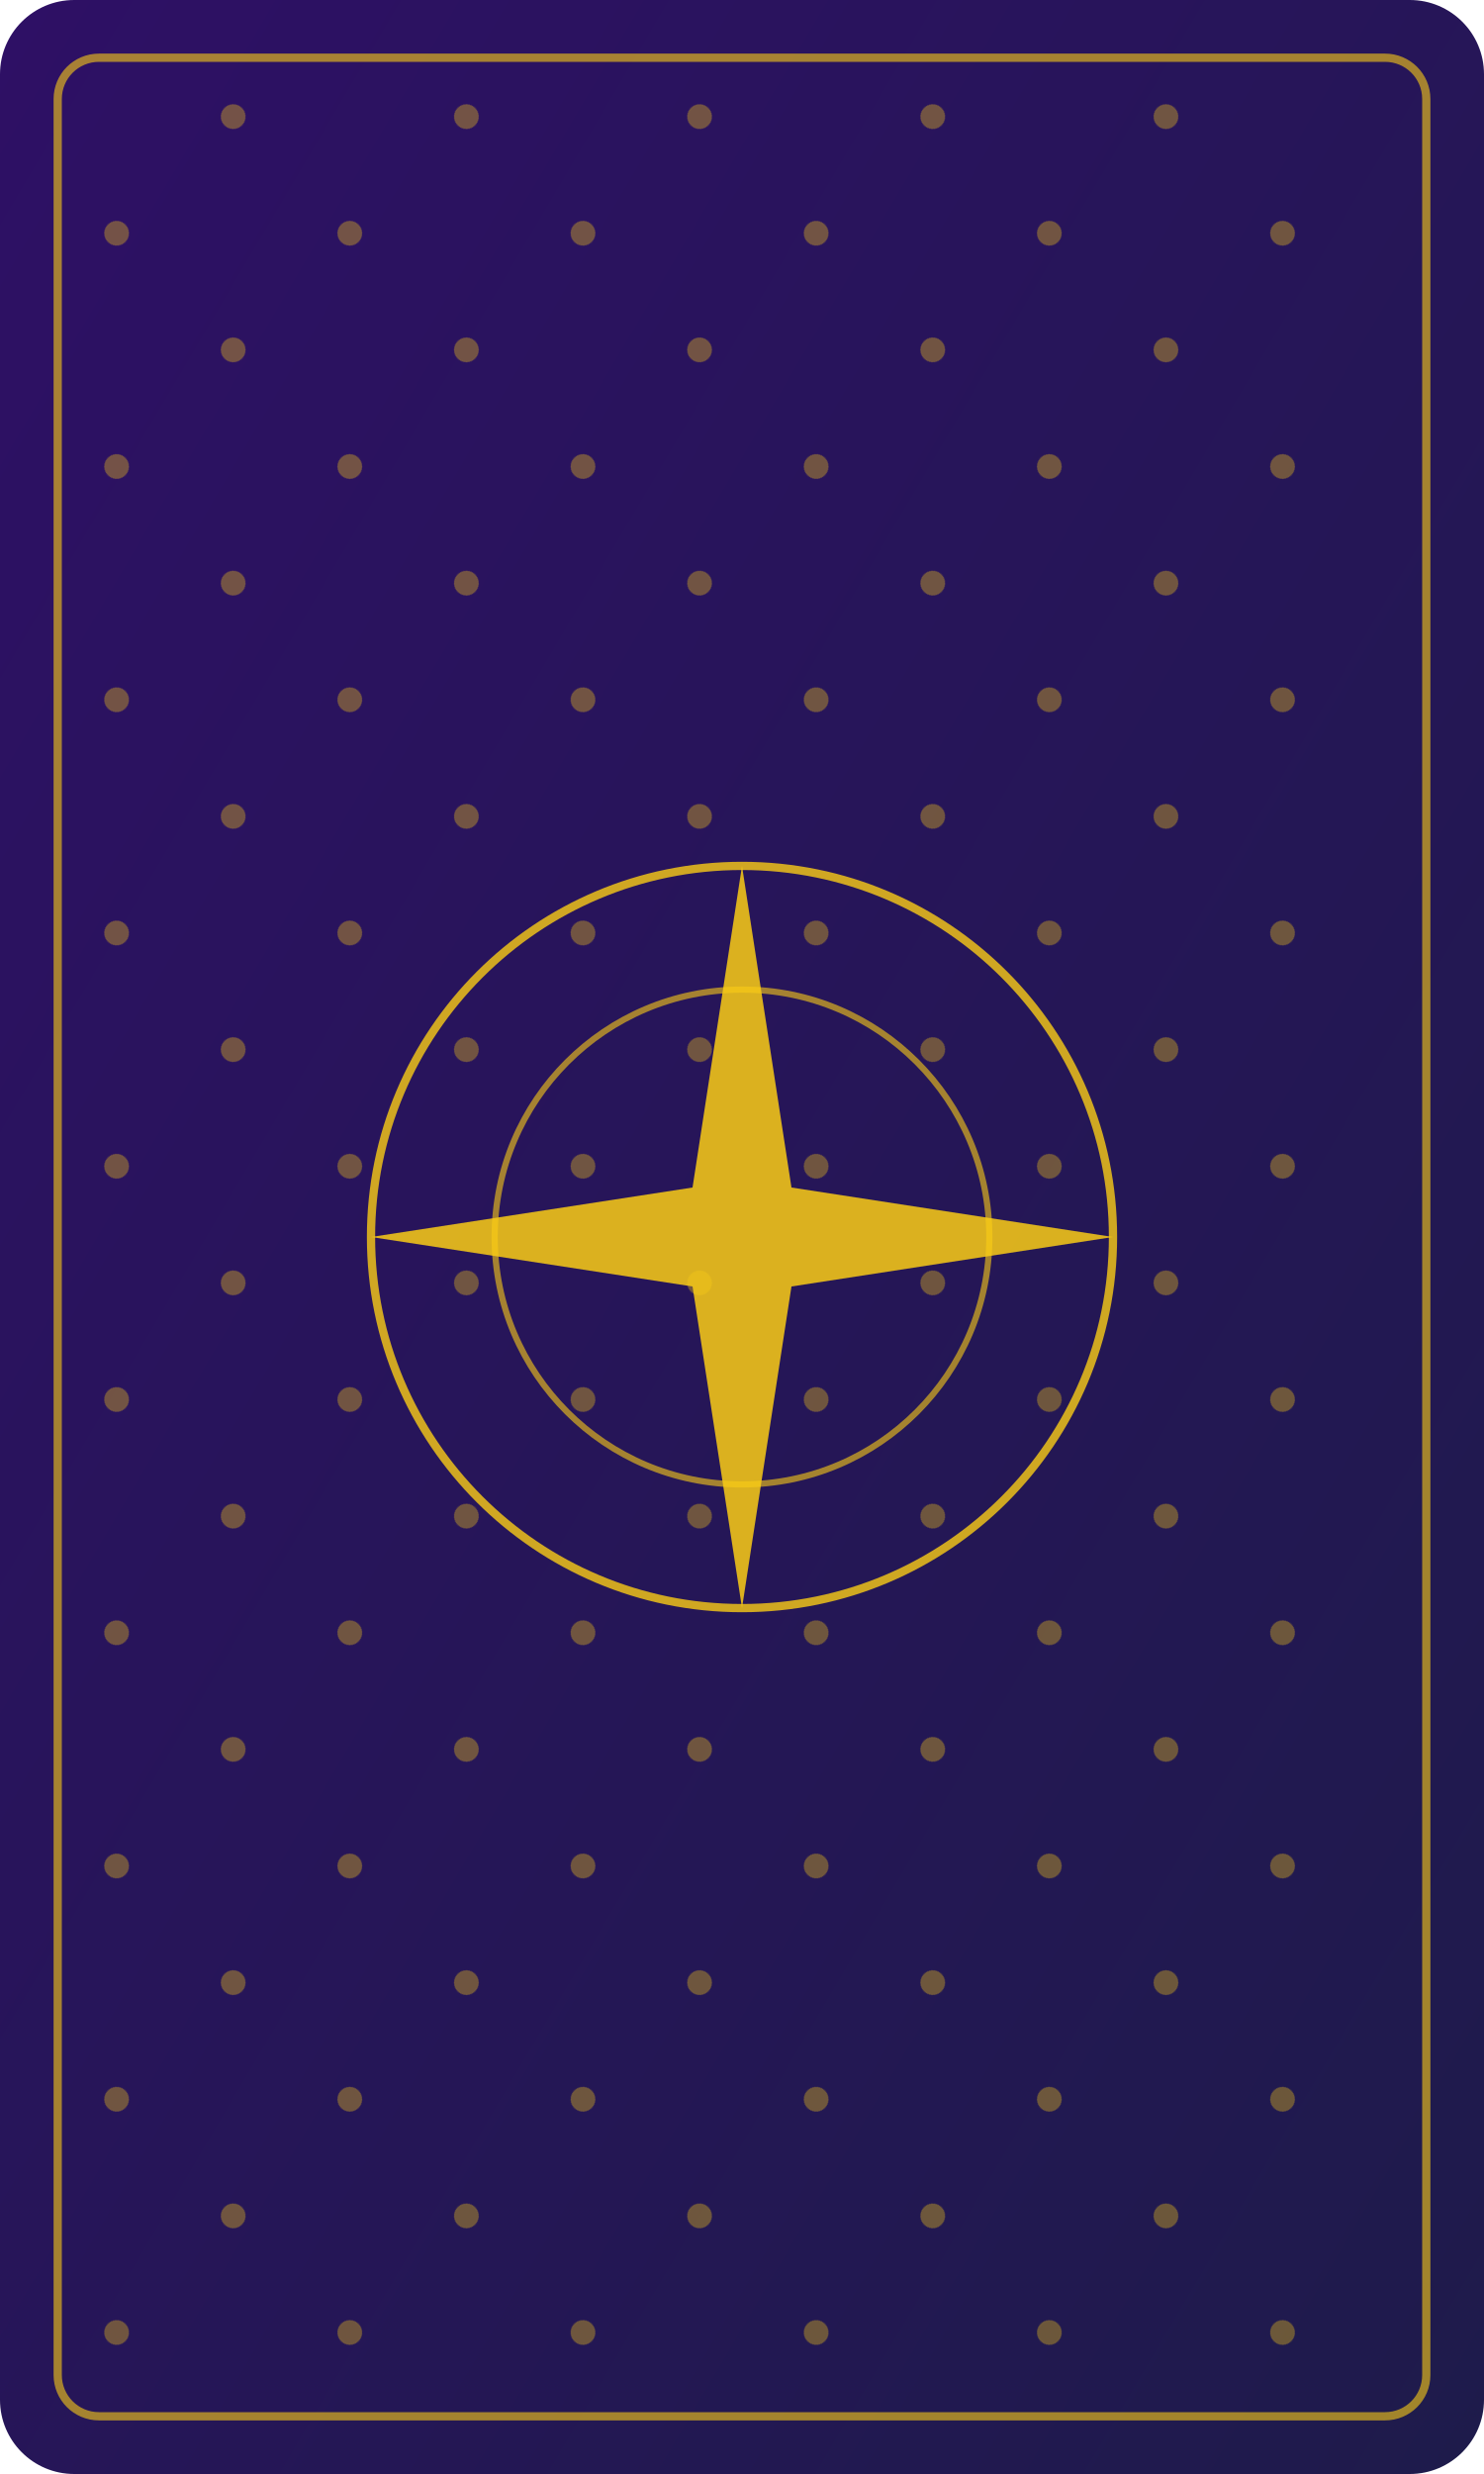
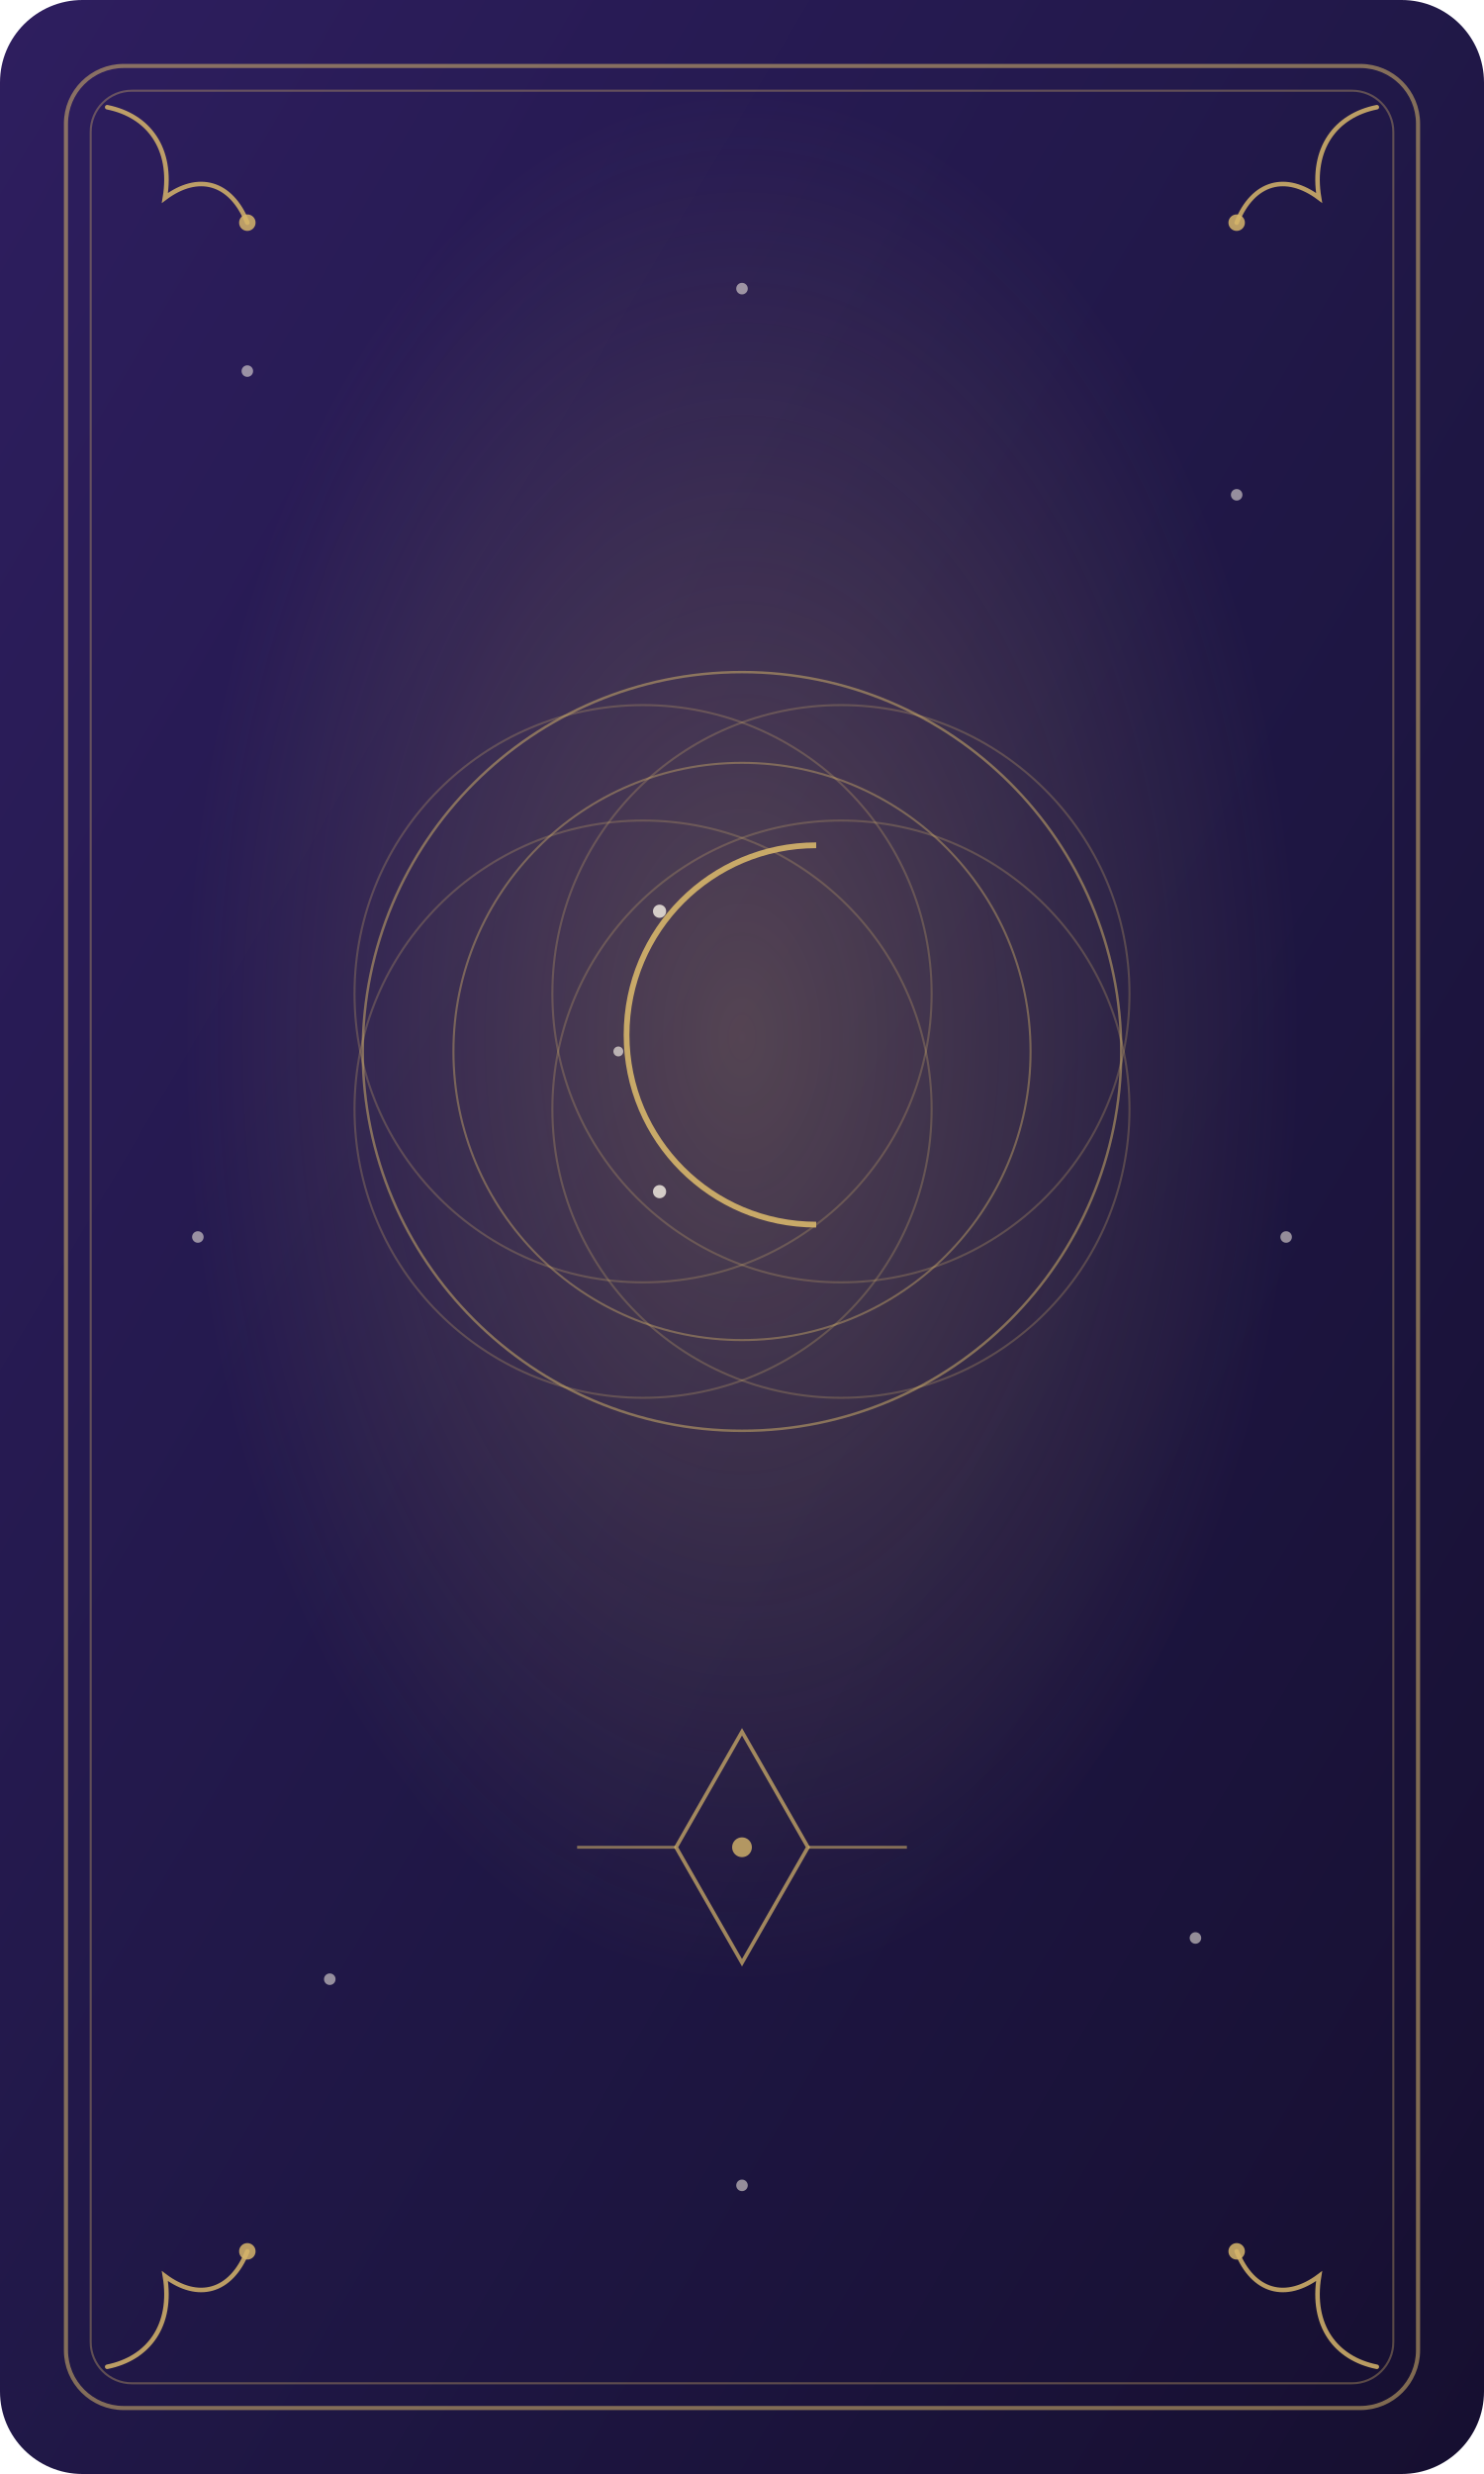
<svg xmlns="http://www.w3.org/2000/svg" viewBox="0 0 360 600" width="360" height="600">
  <defs>
    <linearGradient id="bg" x1="0" y1="0" x2="1" y2="1">
-       <stop offset="0%" stop-color="#2e1065" />
-       <stop offset="100%" stop-color="#1e1b4b" />
+       <stop offset="0%" stop-color="#2E1E5F" />
+       <stop offset="55%" stop-color="#1F1745" />
+       <stop offset="100%" stop-color="#160F30" />
    </linearGradient>
-     <pattern id="diamonds" width="40" height="40" patternUnits="userSpaceOnUse" patternTransform="rotate(45)">
-       <rect width="40" height="40" fill="none" />
-       <circle cx="20" cy="20" r="3" fill="#facc15" opacity="0.35" />
-     </pattern>
+     <radialGradient id="glow" cx="50%" cy="42%" r="38%">
+       <stop offset="0%" stop-color="#D6B56A" stop-opacity="0.28" />
+       <stop offset="100%" stop-color="#D6B56A" stop-opacity="0" />
+     </radialGradient>
+     <g id="star">
+       <circle r="1.4" fill="#F7F1E6" opacity="0.55" />
+     </g>
  </defs>
-   <rect width="360" height="600" rx="18" fill="url(#bg)" />
-   <rect x="14" y="14" width="332" height="572" rx="10" fill="none" stroke="#facc15" stroke-width="2" opacity="0.6" />
-   <rect x="24" y="24" width="312" height="552" rx="6" fill="url(#diamonds)" />
-   <circle cx="180" cy="300" r="90" fill="none" stroke="#facc15" stroke-width="2" opacity="0.8" />
-   <circle cx="180" cy="300" r="60" fill="none" stroke="#facc15" stroke-width="1.5" opacity="0.6" />
-   <path d="M180 210 L192 288 L270 300 L192 312 L180 390 L168 312 L90 300 L168 288 Z" fill="#facc15" opacity="0.85" />
+   <rect width="360" height="600" rx="20" fill="url(#bg)" />
+   <rect width="360" height="600" rx="20" fill="url(#glow)" />
+   <rect x="16" y="16" width="328" height="568" rx="14" fill="none" stroke="#D6B56A" stroke-width="1" opacity="0.55" />
+   <rect x="22" y="22" width="316" height="556" rx="10" fill="none" stroke="#D6B56A" stroke-width="0.5" opacity="0.35" />
+   <g fill="none" stroke="#D6B56A" stroke-width="1.1" stroke-linecap="round" opacity="0.85">
+     <path d="M26 26 C 36 28, 42 36, 40 48 C 48 42, 56 44, 60 54" />
+     <path d="M334 26 C 324 28, 318 36, 320 48 C 312 42, 304 44, 300 54" />
+     <path d="M26 574 C 36 572, 42 564, 40 552 C 48 558, 56 556, 60 546" />
+     <path d="M334 574 C 324 572, 318 564, 320 552 C 312 558, 304 556, 300 546" />
+   </g>
+   <g fill="#D6B56A" opacity="0.85">
+     <circle cx="60" cy="54" r="2" />
+     <circle cx="300" cy="54" r="2" />
+     <circle cx="60" cy="546" r="2" />
+     <circle cx="300" cy="546" r="2" />
+   </g>
+   <use href="#star" x="60" y="90" />
+   <use href="#star" x="300" y="120" />
+   <use href="#star" x="80" y="480" />
+   <use href="#star" x="290" y="470" />
+   <use href="#star" x="48" y="300" />
+   <use href="#star" x="312" y="300" />
+   <use href="#star" x="180" y="70" />
+   <use href="#star" x="180" y="530" />
+   <circle cx="180" cy="255" r="92" fill="none" stroke="#D6B56A" stroke-width="0.6" opacity="0.5" />
+   <circle cx="180" cy="255" r="70" fill="none" stroke="#D6B56A" stroke-width="0.5" opacity="0.4" />
+   <circle cx="180" cy="255" r="70" fill="none" stroke="#D6B56A" stroke-width="0.5" opacity="0.25" transform="translate(-24 -14)" />
+   <circle cx="180" cy="255" r="70" fill="none" stroke="#D6B56A" stroke-width="0.5" opacity="0.25" transform="translate(24 -14)" />
+   <circle cx="180" cy="255" r="70" fill="none" stroke="#D6B56A" stroke-width="0.5" opacity="0.25" transform="translate(-24 14)" />
+   <circle cx="180" cy="255" r="70" fill="none" stroke="#D6B56A" stroke-width="0.5" opacity="0.25" transform="translate(24 14)" />
+   <path d="M198 205        a 46 46 0 1 0 0 92        a 37 37 0 1 1 0 -92 Z" fill="none" stroke="#D6B56A" stroke-width="1.4" opacity="0.9" />
+   <circle cx="160" cy="221" r="1.6" fill="#F7F1E6" opacity="0.8" />
+   <circle cx="150" cy="255" r="1.2" fill="#F7F1E6" opacity="0.65" />
+   <circle cx="160" cy="289" r="1.6" fill="#F7F1E6" opacity="0.8" />
+   <path d="M180 420 L196 448 L180 476 L164 448 Z" fill="none" stroke="#D6B56A" stroke-width="0.9" opacity="0.7" />
+   <circle cx="180" cy="448" r="2.4" fill="#D6B56A" opacity="0.8" />
+   <path d="M140 448 H164 M196 448 H220" stroke="#D6B56A" stroke-width="0.7" opacity="0.55" />
</svg>
